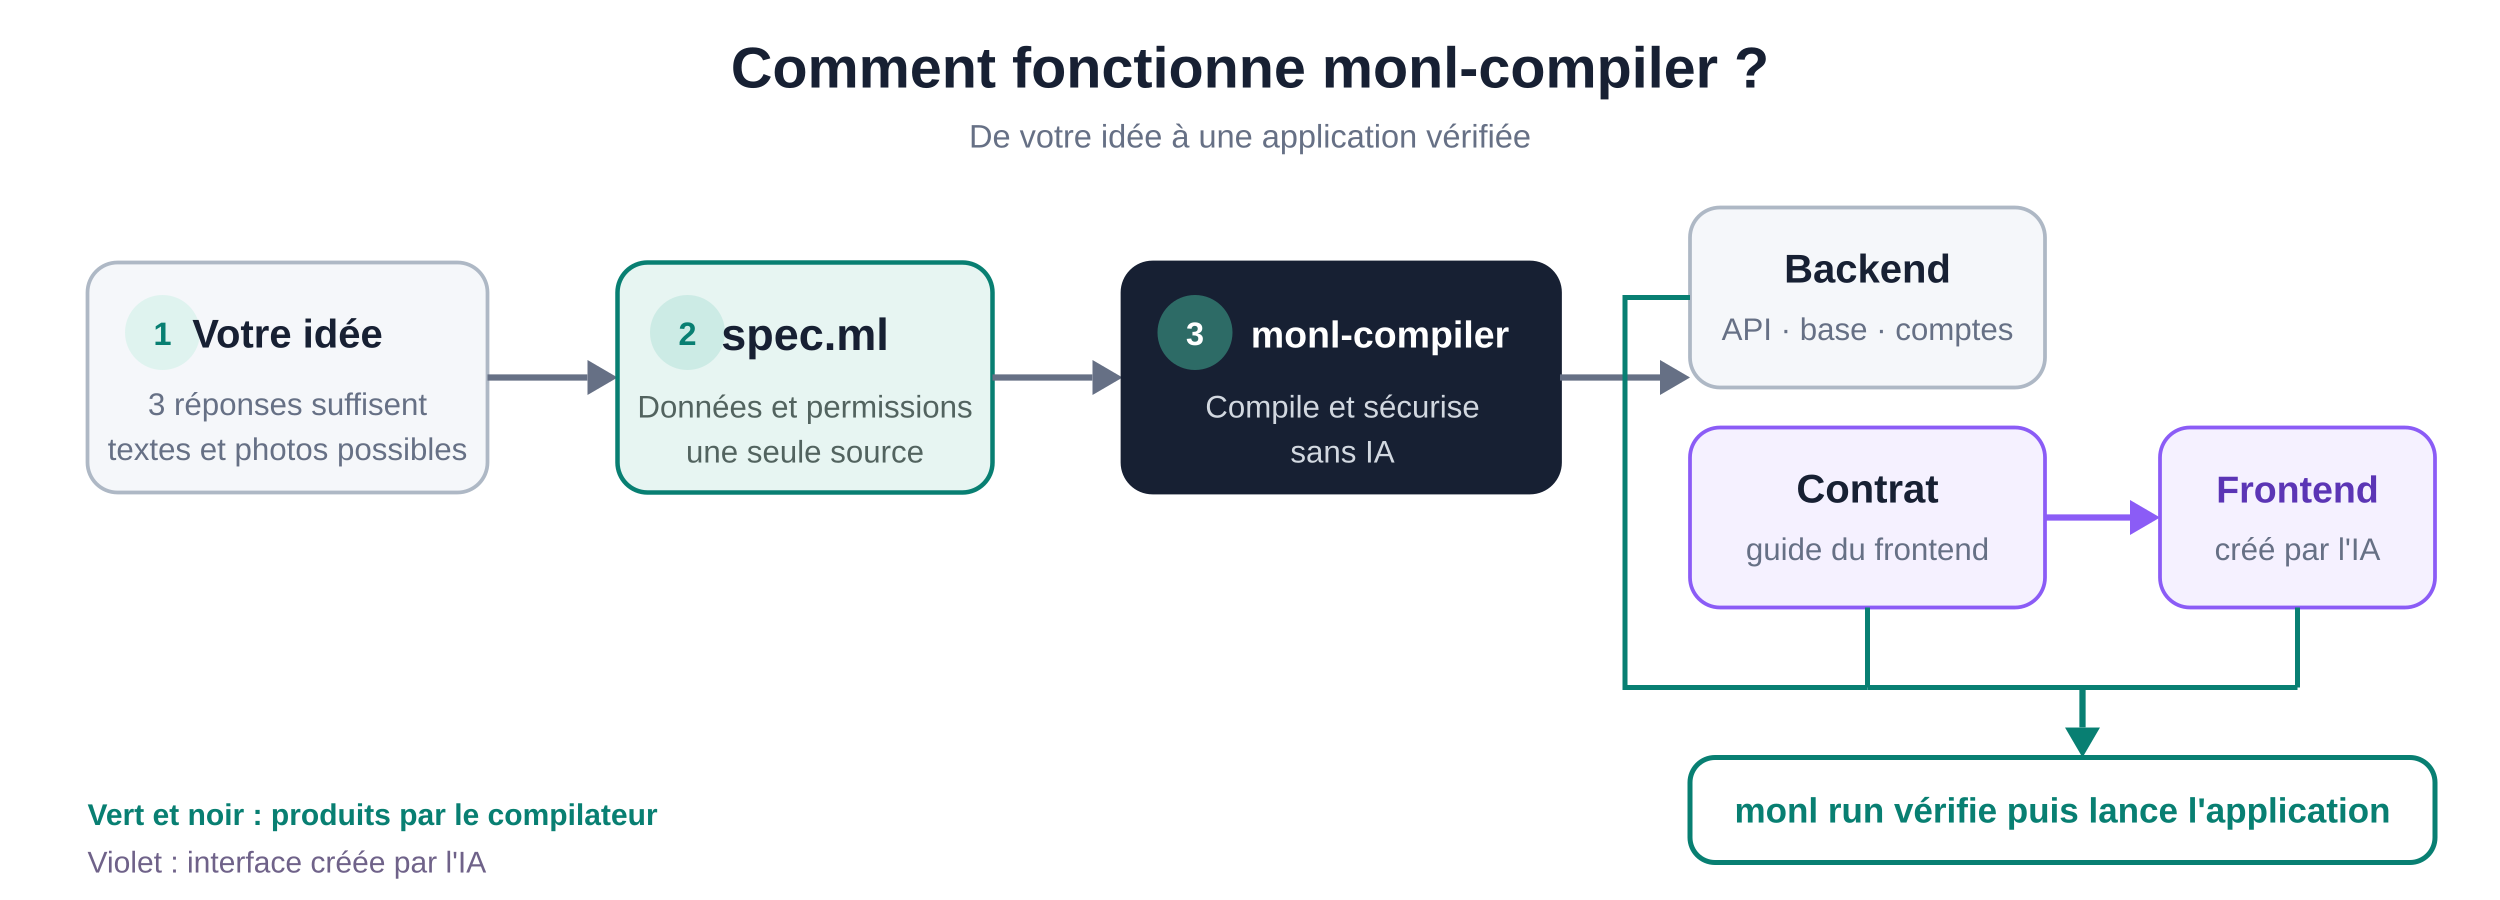
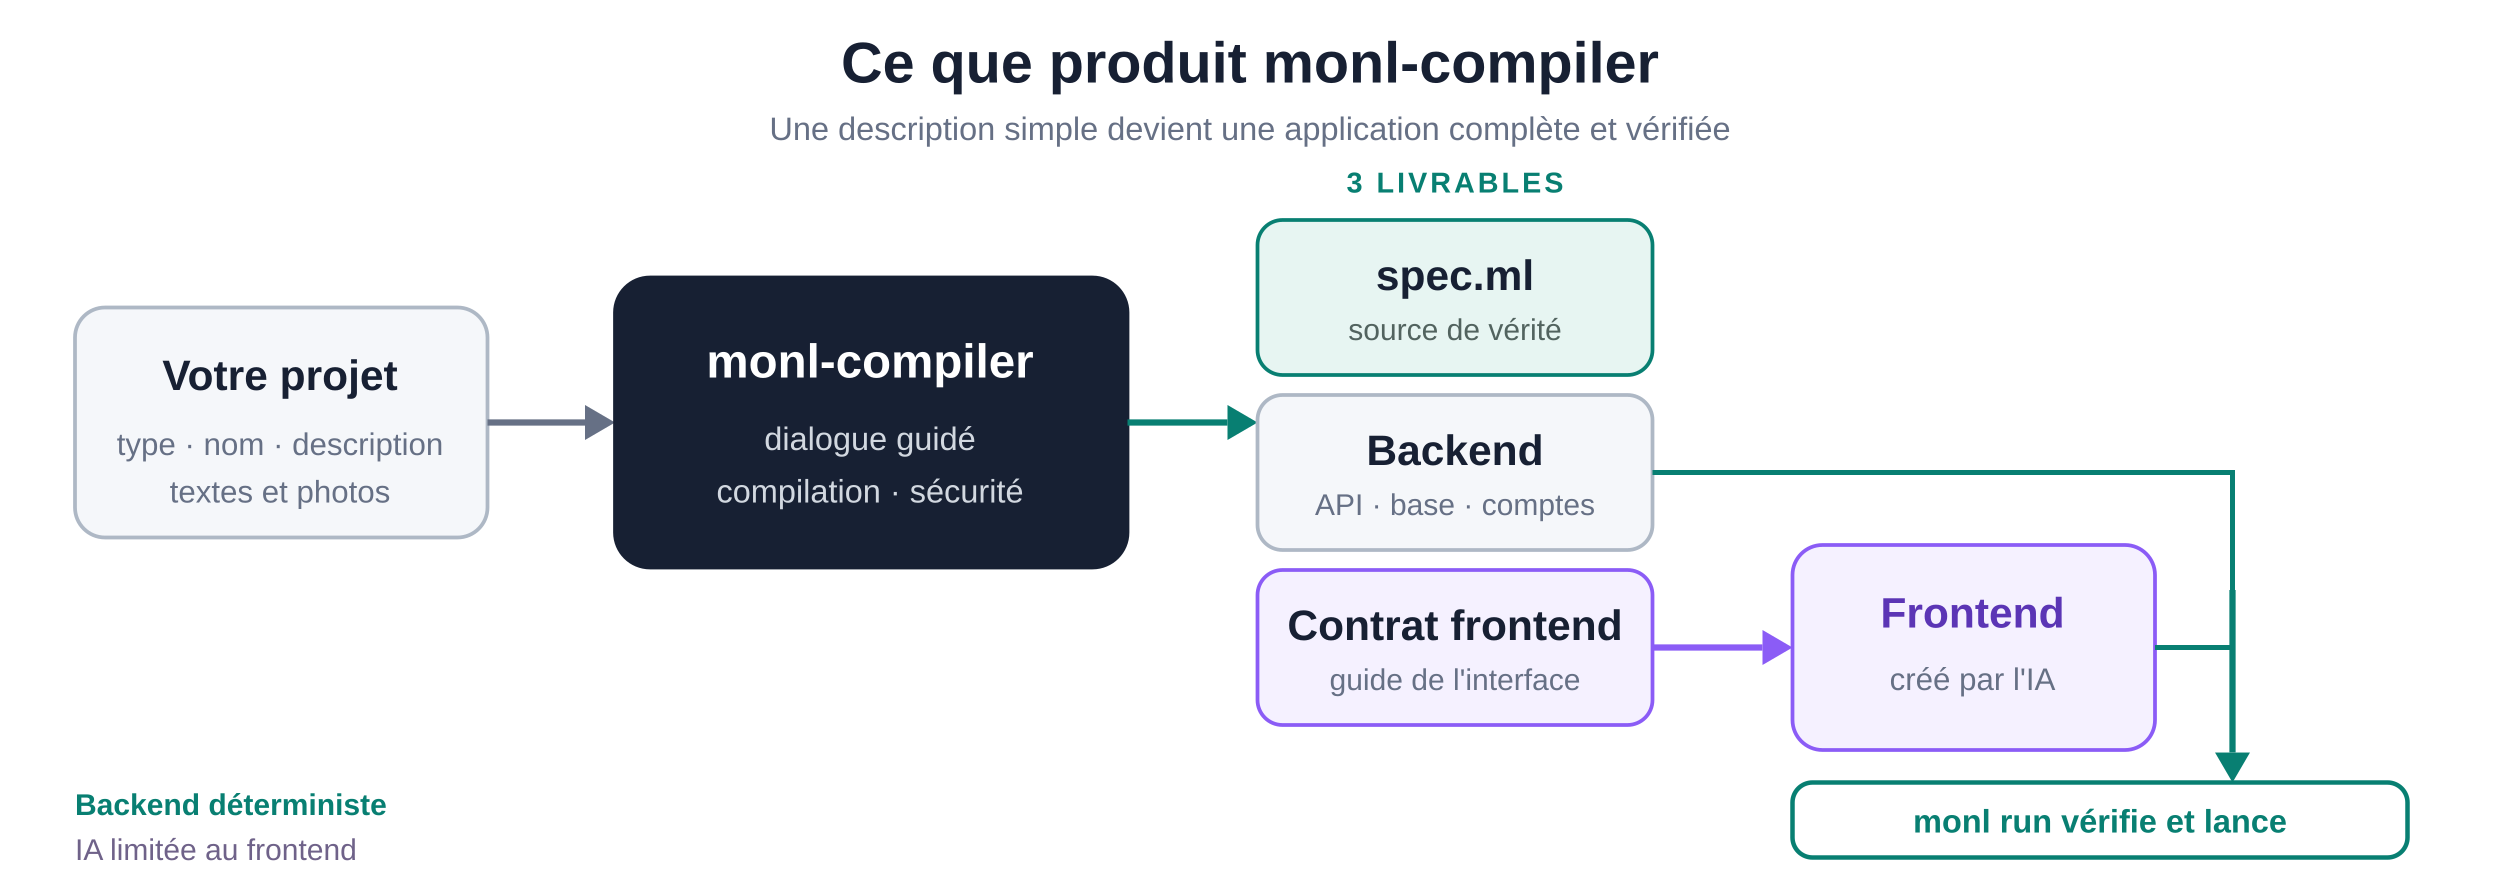
- <svg xmlns="http://www.w3.org/2000/svg" viewBox="0 0 1000 360" width="1000" height="360" role="img" aria-labelledby="title desc" font-family="Arial,Helvetica,sans-serif">
-   <rect width="1000" height="360" fill="#ffffff" />
-   <text x="500" y="35" text-anchor="middle" font-size="23" font-weight="700" fill="#172033">Comment fonctionne monl-compiler ?</text>
-   <text x="500" y="59" text-anchor="middle" font-size="13" fill="#667085">De votre idée à une application vérifiée</text>
-   <rect x="35" y="105" width="160" height="92" rx="12" fill="#f5f7fa" stroke="#aeb8c5" stroke-width="1.5" />
-   <circle cx="65" cy="133" r="15" fill="#dff3ef" />
-   <text x="65" y="138" text-anchor="middle" font-size="13" font-weight="700" fill="#087f72">1</text>
-   <text x="115" y="139" text-anchor="middle" font-size="16" font-weight="700" fill="#172033">Votre idée</text>
-   <text x="115" y="166" text-anchor="middle" font-size="12.5" fill="#667085">3 réponses suffisent</text>
-   <text x="115" y="184" text-anchor="middle" font-size="12.5" fill="#667085">textes et photos possibles</text>
-   <line x1="195" y1="151" x2="235" y2="151" stroke="#667085" stroke-width="2.5" />
-   <polygon points="235,144 247,151 235,158" fill="#667085" />
-   <rect x="247" y="105" width="150" height="92" rx="12" fill="#e7f5f2" stroke="#087f72" stroke-width="1.8" />
-   <circle cx="275" cy="133" r="15" fill="#ccebe5" />
-   <text x="275" y="138" text-anchor="middle" font-size="13" font-weight="700" fill="#087f72">2</text>
-   <text x="322" y="140" text-anchor="middle" font-size="18" font-weight="700" fill="#172033">spec.ml</text>
-   <text x="322" y="167" text-anchor="middle" font-size="12.5" fill="#52635f">Données et permissions</text>
-   <text x="322" y="185" text-anchor="middle" font-size="12.5" fill="#52635f">une seule source</text>
-   <line x1="397" y1="151" x2="437" y2="151" stroke="#667085" stroke-width="2.5" />
-   <polygon points="437,144 449,151 437,158" fill="#667085" />
-   <rect x="449" y="105" width="175" height="92" rx="12" fill="#172033" stroke="#172033" stroke-width="1.5" />
-   <circle cx="478" cy="133" r="15" fill="#2d6b66" />
-   <text x="478" y="138" text-anchor="middle" font-size="13" font-weight="700" fill="#ffffff">3</text>
-   <text x="552" y="139" text-anchor="middle" font-size="15" font-weight="700" fill="#ffffff">monl-compiler</text>
-   <text x="537" y="167" text-anchor="middle" font-size="12.5" fill="#d2d8e0">Compile et sécurise</text>
-   <text x="537" y="185" text-anchor="middle" font-size="12.5" fill="#d2d8e0">sans IA</text>
-   <line x1="624" y1="151" x2="664" y2="151" stroke="#667085" stroke-width="2.5" />
-   <polygon points="664,144 676,151 664,158" fill="#667085" />
-   <rect x="676" y="83" width="142" height="72" rx="12" fill="#f5f7fa" stroke="#aeb8c5" stroke-width="1.5" />
-   <text x="747" y="113" text-anchor="middle" font-size="16" font-weight="700" fill="#172033">Backend</text>
-   <text x="747" y="136" text-anchor="middle" font-size="12.5" fill="#667085">API · base · comptes</text>
-   <rect x="676" y="171" width="142" height="72" rx="12" fill="#f5f1ff" stroke="#8b5cf6" stroke-width="1.5" />
-   <text x="747" y="201" text-anchor="middle" font-size="16" font-weight="700" fill="#172033">Contrat</text>
-   <text x="747" y="224" text-anchor="middle" font-size="12.5" fill="#667085">guide du frontend</text>
-   <line x1="818" y1="207" x2="852" y2="207" stroke="#8b5cf6" stroke-width="2.5" />
-   <polygon points="852,200 864,207 852,214" fill="#8b5cf6" />
-   <rect x="864" y="171" width="110" height="72" rx="12" fill="#f5f1ff" stroke="#8b5cf6" stroke-width="1.5" />
-   <text x="919" y="201" text-anchor="middle" font-size="15" font-weight="700" fill="#5b35b5">Frontend</text>
-   <text x="919" y="224" text-anchor="middle" font-size="12.5" fill="#667085">créé par l'IA</text>
-   <line x1="747" y1="243" x2="747" y2="275" stroke="#087f72" stroke-width="2" />
-   <path d="M676 119H650V275H747" fill="none" stroke="#087f72" stroke-width="2" />
-   <line x1="919" y1="243" x2="919" y2="275" stroke="#087f72" stroke-width="2" />
-   <line x1="747" y1="275" x2="919" y2="275" stroke="#087f72" stroke-width="2" />
-   <line x1="833" y1="275" x2="833" y2="291" stroke="#087f72" stroke-width="2.5" />
-   <polygon points="826,291 833,303 840,291" fill="#087f72" />
-   <rect x="676" y="303" width="298" height="42" rx="10" fill="#ffffff" stroke="#087f72" stroke-width="2" />
-   <text x="825" y="329" text-anchor="middle" font-size="14" font-weight="700" fill="#087f72">monl run vérifie puis lance l'application</text>
-   <text x="35" y="330" font-size="12" font-weight="700" fill="#087f72">Vert et noir : produits par le compilateur</text>
-   <text x="35" y="349" font-size="12" fill="#6f6289">Violet : interface créée par l'IA</text>
+ <svg xmlns="http://www.w3.org/2000/svg" viewBox="0 0 1000 350" width="1000" height="350" role="img" aria-labelledby="title desc" font-family="Arial,Helvetica,sans-serif">
+   <rect width="1000" height="350" fill="#ffffff" />
+   <text x="500" y="33" text-anchor="middle" font-size="23" font-weight="700" fill="#172033">Ce que produit monl-compiler</text>
+   <text x="500" y="56" text-anchor="middle" font-size="13" fill="#667085">Une description simple devient une application complète et vérifiée</text>
+   <rect x="30" y="123" width="165" height="92" rx="12" fill="#f5f7fa" stroke="#aeb8c5" stroke-width="1.5" />
+   <text x="112" y="156" text-anchor="middle" font-size="17" font-weight="700" fill="#172033">Votre projet</text>
+   <text x="112" y="182" text-anchor="middle" font-size="12.5" fill="#667085">type · nom · description</text>
+   <text x="112" y="201" text-anchor="middle" font-size="12.5" fill="#667085">textes et photos</text>
+   <line x1="195" y1="169" x2="234" y2="169" stroke="#667085" stroke-width="2.5" />
+   <polygon points="234,162 246,169 234,176" fill="#667085" />
+   <rect x="246" y="111" width="205" height="116" rx="14" fill="#172033" stroke="#172033" stroke-width="1.5" />
+   <text x="348" y="151" text-anchor="middle" font-size="19" font-weight="700" fill="#ffffff">monl-compiler</text>
+   <text x="348" y="180" text-anchor="middle" font-size="13" fill="#d2d8e0">dialogue guidé</text>
+   <text x="348" y="201" text-anchor="middle" font-size="13" fill="#d2d8e0">compilation · sécurité</text>
+   <line x1="451" y1="169" x2="491" y2="169" stroke="#087f72" stroke-width="2.5" />
+   <polygon points="491,162 503,169 491,176" fill="#087f72" />
+   <text x="582" y="77" text-anchor="middle" font-size="11.5" font-weight="700" letter-spacing="1.2" fill="#087f72">3 LIVRABLES</text>
+   <rect x="503" y="88" width="158" height="62" rx="10" fill="#e7f5f2" stroke="#087f72" stroke-width="1.5" />
+   <text x="582" y="116" text-anchor="middle" font-size="17" font-weight="700" fill="#172033">spec.ml</text>
+   <text x="582" y="136" text-anchor="middle" font-size="12" fill="#52635f">source de vérité</text>
+   <rect x="503" y="158" width="158" height="62" rx="10" fill="#f5f7fa" stroke="#aeb8c5" stroke-width="1.5" />
+   <text x="582" y="186" text-anchor="middle" font-size="17" font-weight="700" fill="#172033">Backend</text>
+   <text x="582" y="206" text-anchor="middle" font-size="12" fill="#667085">API · base · comptes</text>
+   <rect x="503" y="228" width="158" height="62" rx="10" fill="#f5f1ff" stroke="#8b5cf6" stroke-width="1.5" />
+   <text x="582" y="256" text-anchor="middle" font-size="17" font-weight="700" fill="#172033">Contrat frontend</text>
+   <text x="582" y="276" text-anchor="middle" font-size="12" fill="#667085">guide de l'interface</text>
+   <line x1="661" y1="259" x2="705" y2="259" stroke="#8b5cf6" stroke-width="2.5" />
+   <polygon points="705,252 717,259 705,266" fill="#8b5cf6" />
+   <rect x="717" y="218" width="145" height="82" rx="12" fill="#f5f1ff" stroke="#8b5cf6" stroke-width="1.5" />
+   <text x="789" y="251" text-anchor="middle" font-size="17" font-weight="700" fill="#5b35b5">Frontend</text>
+   <text x="789" y="276" text-anchor="middle" font-size="12.5" fill="#667085">créé par l'IA</text>
+   <path d="M661 189H893V236" fill="none" stroke="#087f72" stroke-width="2" />
+   <path d="M862 259H893" fill="none" stroke="#087f72" stroke-width="2" />
+   <line x1="893" y1="236" x2="893" y2="301" stroke="#087f72" stroke-width="2.5" />
+   <polygon points="886,301 893,313 900,301" fill="#087f72" />
+   <rect x="717" y="313" width="246" height="30" rx="8" fill="#ffffff" stroke="#087f72" stroke-width="1.8" />
+   <text x="840" y="333" text-anchor="middle" font-size="13" font-weight="700" fill="#087f72">monl run vérifie et lance</text>
+   <text x="30" y="326" font-size="12" font-weight="700" fill="#087f72">Backend déterministe</text>
+   <text x="30" y="344" font-size="12" fill="#6f6289">IA limitée au frontend</text>
</svg>
